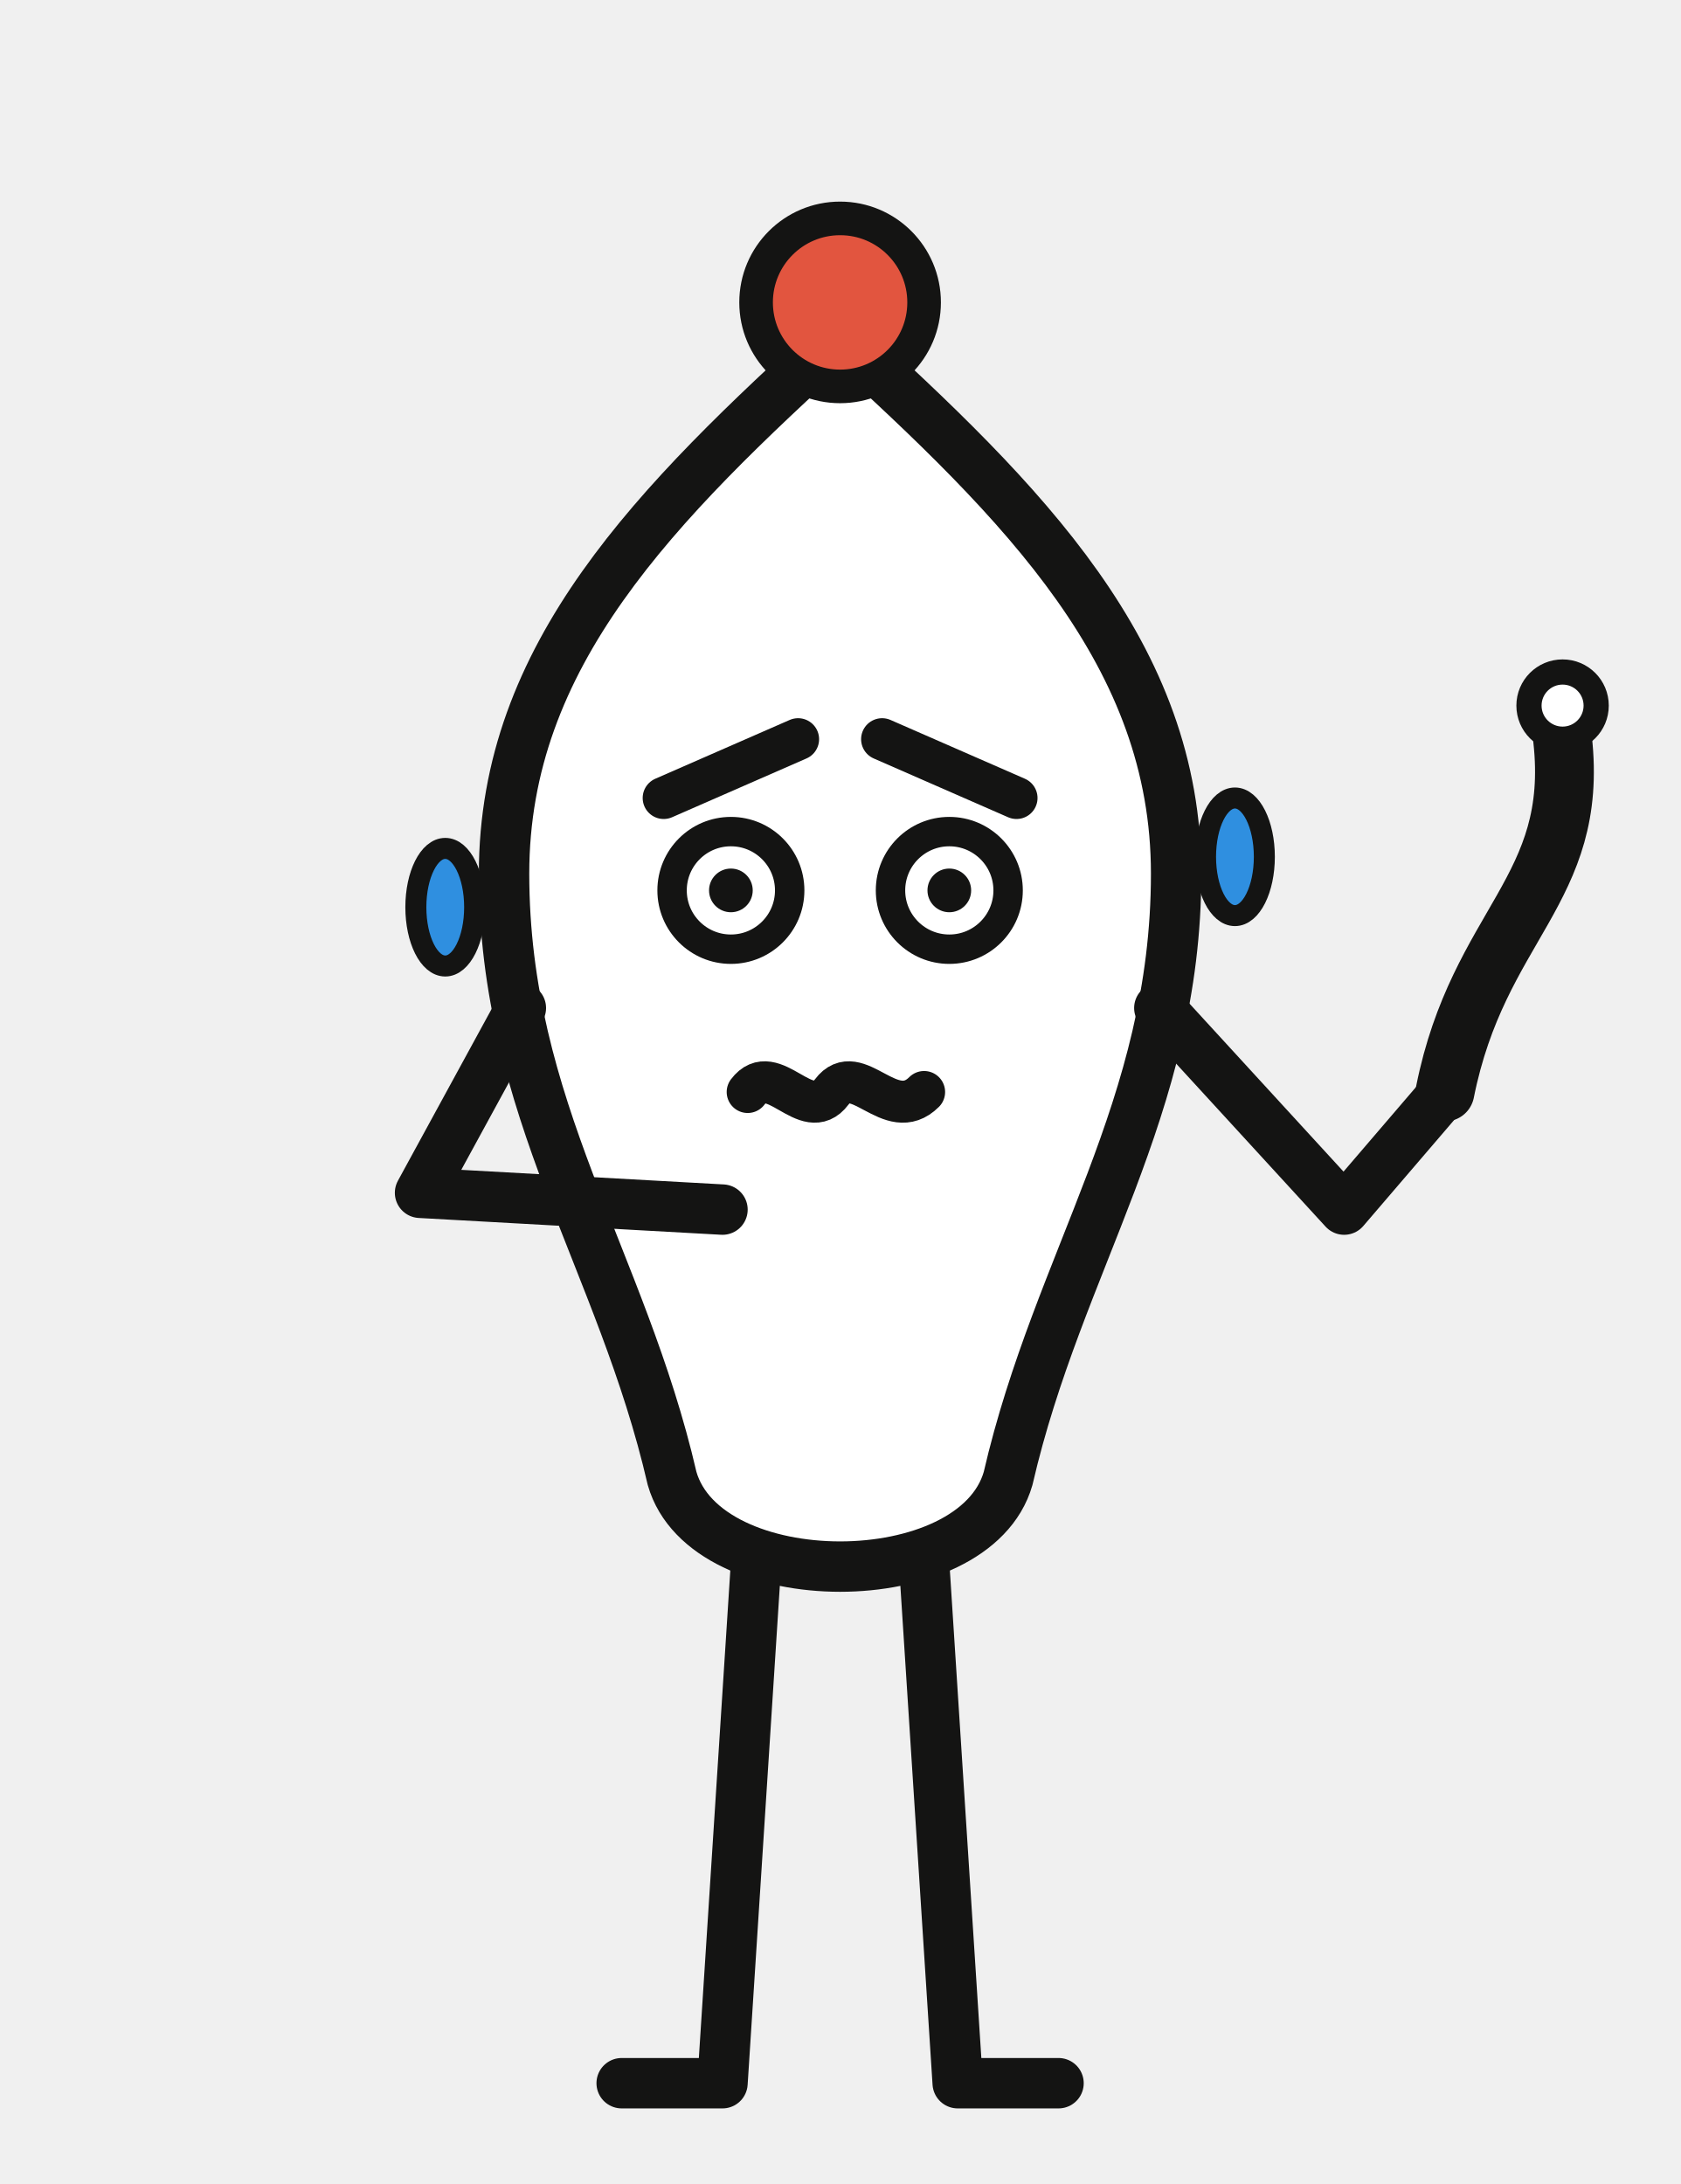
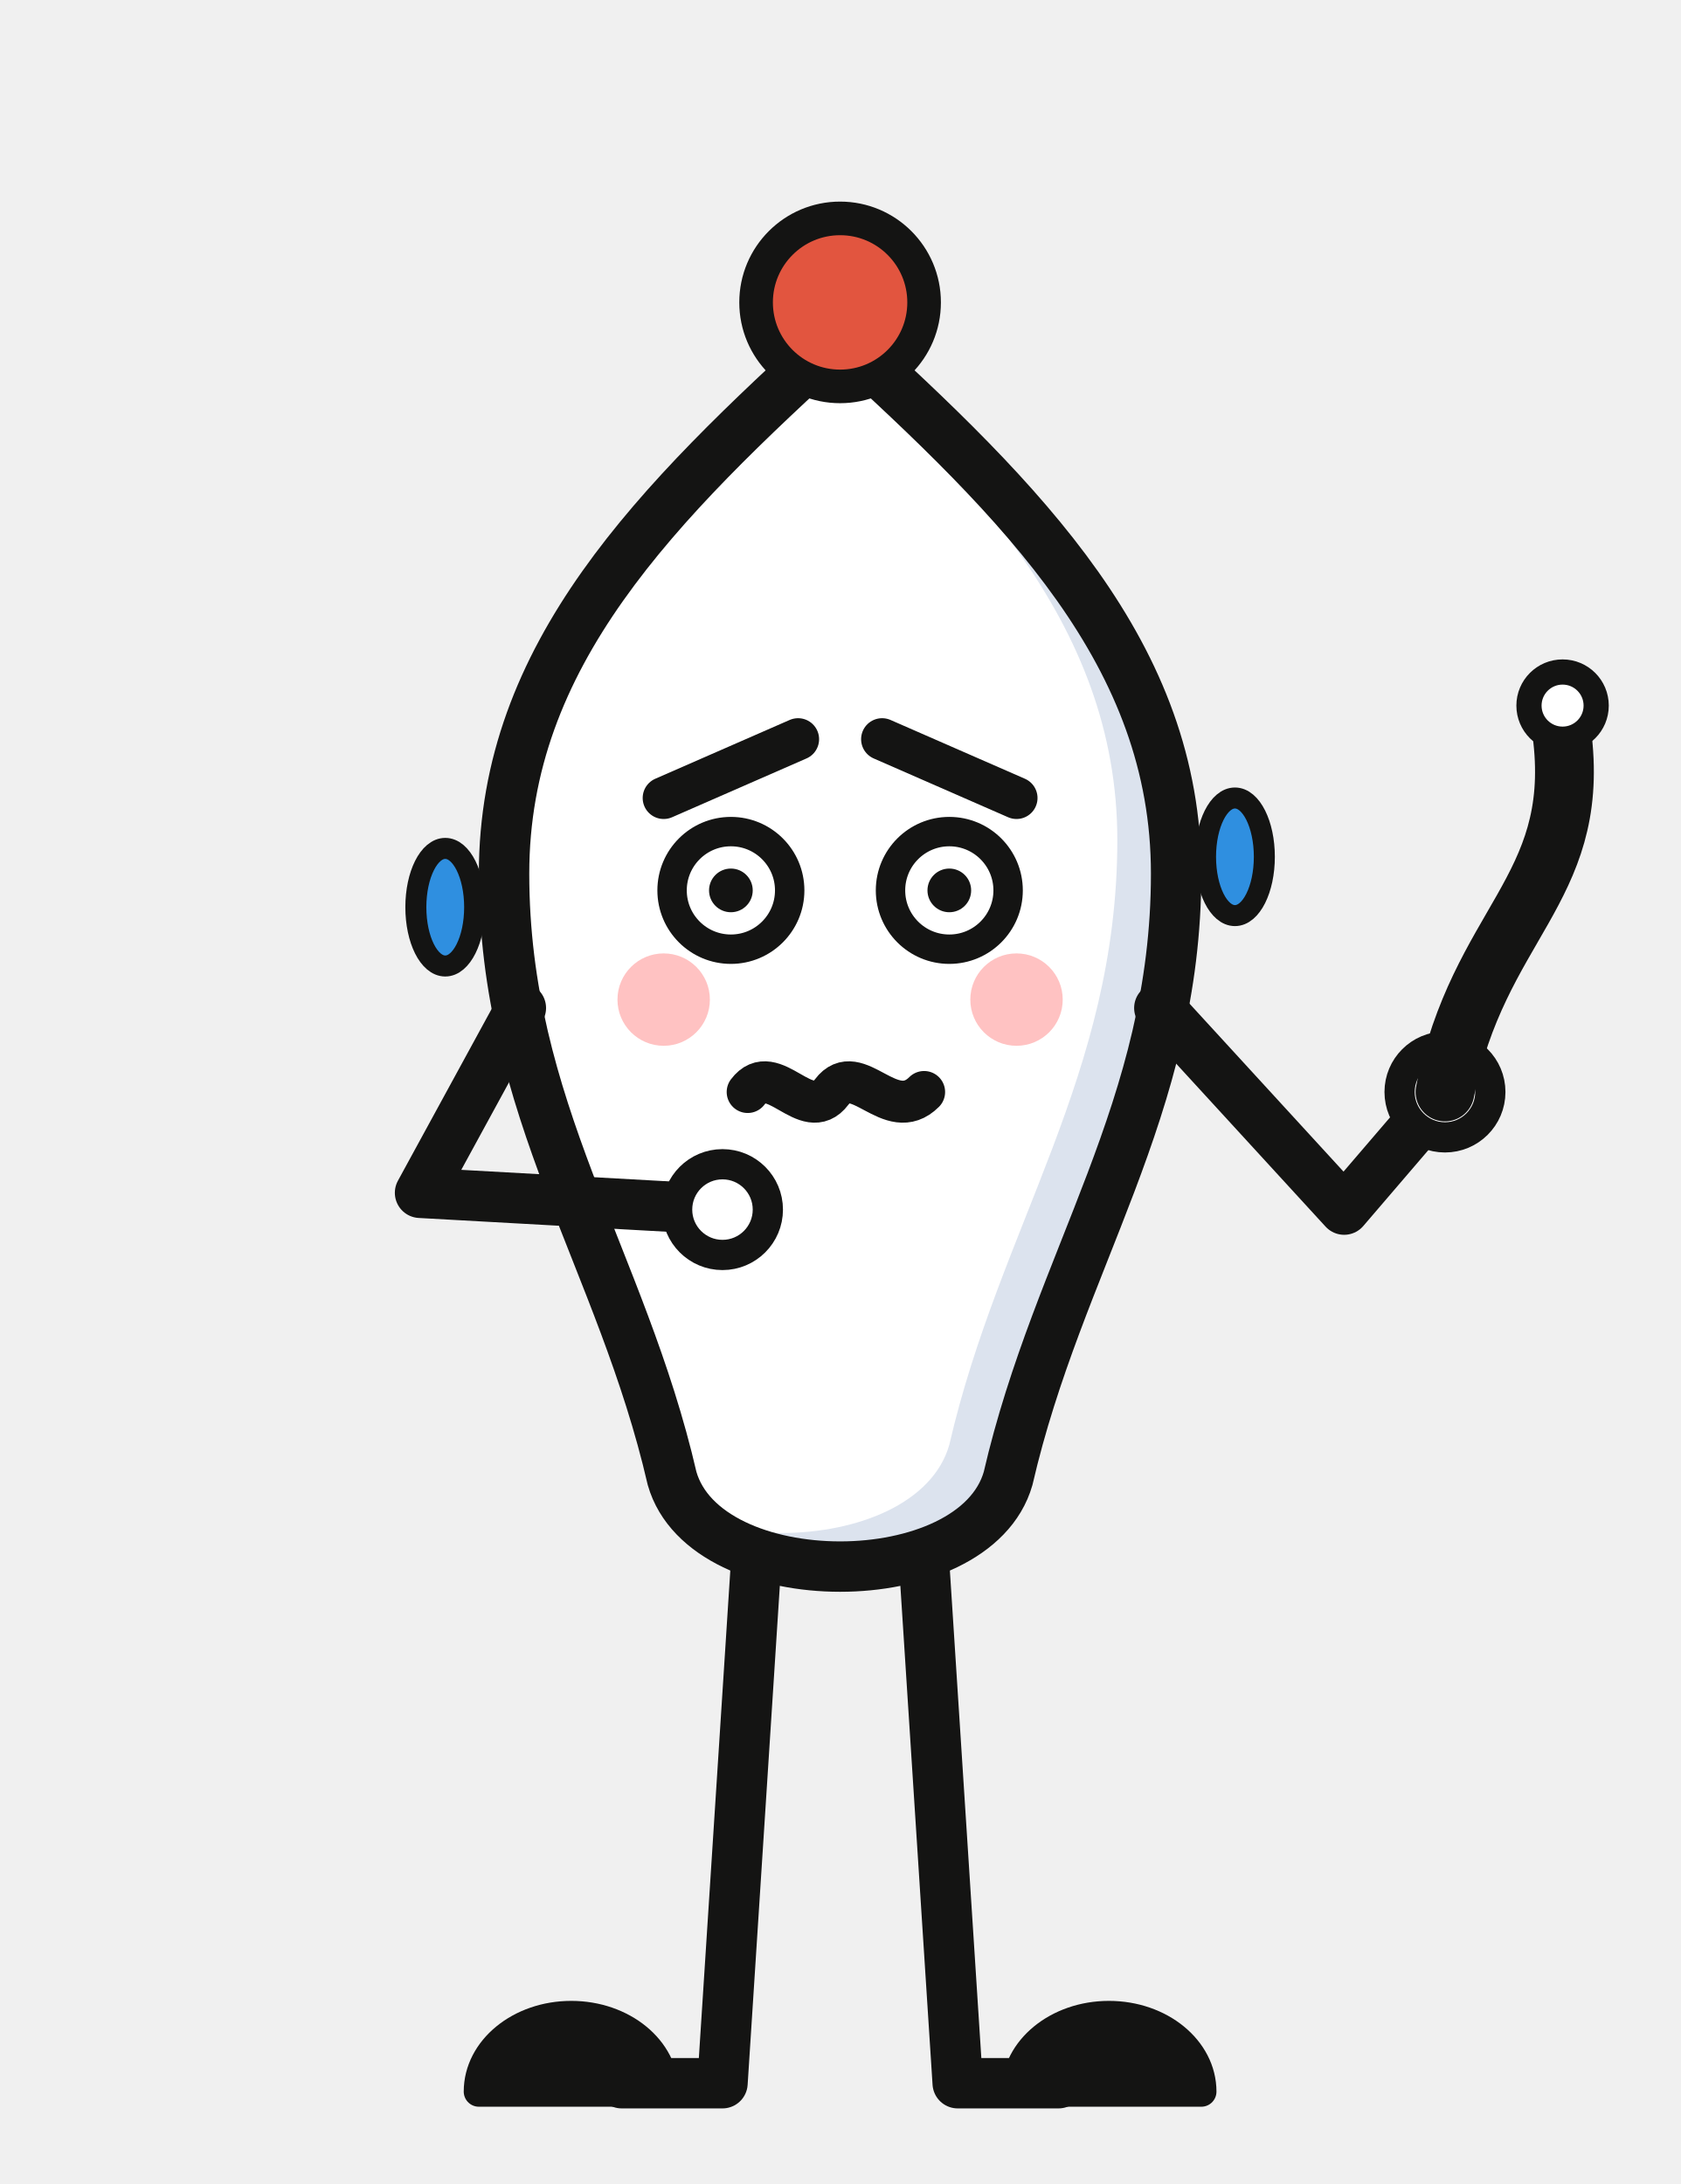
<svg xmlns="http://www.w3.org/2000/svg" viewBox="0 0 200 260" role="img" aria-label="La canine">
  <g fill="none" stroke="#141413" stroke-width="6" stroke-linecap="round" stroke-linejoin="round">
-     <path d="M90 186 L86 248 L74 248" />
-     <path d="M110 186 L114 248 L126 248" />
-     <path d="M100 40 C122 60 140 78 140 104 C140 132 126 150 120 176 C116 190 84 190 80 176 C74 150 60 132 60 104 C60 78 78 60 100 40 Z" fill="#FFFFFF" />
+     <defs>
+       <marker id="dc-main-18" markerUnits="userSpaceOnUse" markerWidth="60" markerHeight="40" refX="30" refY="20" viewBox="0 0 60 40" overflow="visible">
+         <circle cx="30" cy="20" r="5.4" fill="#FFFFFF" stroke="#141413" stroke-width="3.6" />
+       </marker>
+       <marker id="dc-pied-18G" markerUnits="userSpaceOnUse" markerWidth="60" markerHeight="40" refX="30" refY="20" viewBox="0 0 60 40" overflow="visible">
+         <path d="M13 21 A11 9 0 0 1 35 21 Z" fill="#141413" stroke="#141413" stroke-width="3.6" stroke-linejoin="round" />
+       </marker>
+       <marker id="dc-pied-18D" markerUnits="userSpaceOnUse" markerWidth="60" markerHeight="40" refX="30" refY="20" viewBox="0 0 60 40" overflow="visible">
+         <path d="M25 21 A11 9 0 0 1 47 21 Z" fill="#141413" stroke="#141413" stroke-width="3.6" stroke-linejoin="round" />
+       </marker>
+     </defs>
+     <path d="M90 186 L86 248 L74 248" marker-end="url(#dc-pied-18G)" />
+     <path d="M110 186 L114 248 L126 248" marker-end="url(#dc-pied-18D)" />
+     <defs>
+       <clipPath id="dc-corps-18">
+         <path d="M100 40 C122 60 140 78 140 104 C140 132 126 150 120 176 C116 190 84 190 80 176 C74 150 60 132 60 104 C60 78 78 60 100 40 Z" transform="translate(7 4)" />
+       </clipPath>
+     </defs>
+     <path d="M100 40 C122 60 140 78 140 104 C140 132 126 150 120 176 C116 190 84 190 80 176 C74 150 60 132 60 104 C60 78 78 60 100 40 Z" fill="#DCE3EE" stroke="none" />
+     <path d="M100 40 C122 60 140 78 140 104 C140 132 126 150 120 176 C116 190 84 190 80 176 C74 150 60 132 60 104 C60 78 78 60 100 40 Z" fill="#FFFFFF" stroke="none" transform="translate(-7 -4)" clip-path="url(#dc-corps-18)" />
+     <path d="M100 40 C122 60 140 78 140 104 C140 132 126 150 120 176 C116 190 84 190 80 176 C74 150 60 132 60 104 C60 78 78 60 100 40 Z" />
    <circle cx="100" cy="36" r="10" fill="#E2553F" stroke-width="4" />
-     <path d="M62 120 L50 142 L86 144" />
-     <path d="M138 120 L160 144 L172 130" />
+     <path d="M62 120 L50 142 L86 144" marker-end="url(#dc-main-18)" />
+     <path d="M138 120 L160 144 L172 130" marker-end="url(#dc-main-18)" />
+     <circle cx="79" cy="119" r="5.5" fill="#FF9A9A" stroke="none" opacity="0.6" />
+     <circle cx="121" cy="119" r="5.5" fill="#FF9A9A" stroke="none" opacity="0.6" />
    <g stroke-width="5">
      <path transform="translate(87 92) scale(1)" d="M-8 3 L8 -4" />
      <path transform="translate(113 92) scale(1)" d="M-8 -4 L8 3" />
      <g transform="translate(87 106) scale(1)">
        <circle r="7" fill="#FFFFFF" stroke-width="3.5" />
        <circle r="2.6" fill="#141413" stroke="none" />
      </g>
      <g transform="translate(113 106) scale(1)">
        <circle r="7" fill="#FFFFFF" stroke-width="3.5" />
        <circle r="2.6" fill="#141413" stroke="none" />
      </g>
      <path transform="translate(100 130) scale(1)" d="M-11 0 C-8 -4 -4 4 -1 0 C2 -4 6 4 10 0" />
    </g>
    <path d="M172 130 C176 110 188 106 186 88" stroke-width="7" />
    <circle cx="186" cy="84" r="4" fill="#FFFFFF" stroke-width="3" />
    <ellipse cx="147" cy="102" rx="3.5" ry="7" fill="#2F8FE0" stroke-width="2.5" />
    <ellipse cx="53" cy="108" rx="3.5" ry="7" fill="#2F8FE0" stroke-width="2.5" />
  </g>
</svg>
